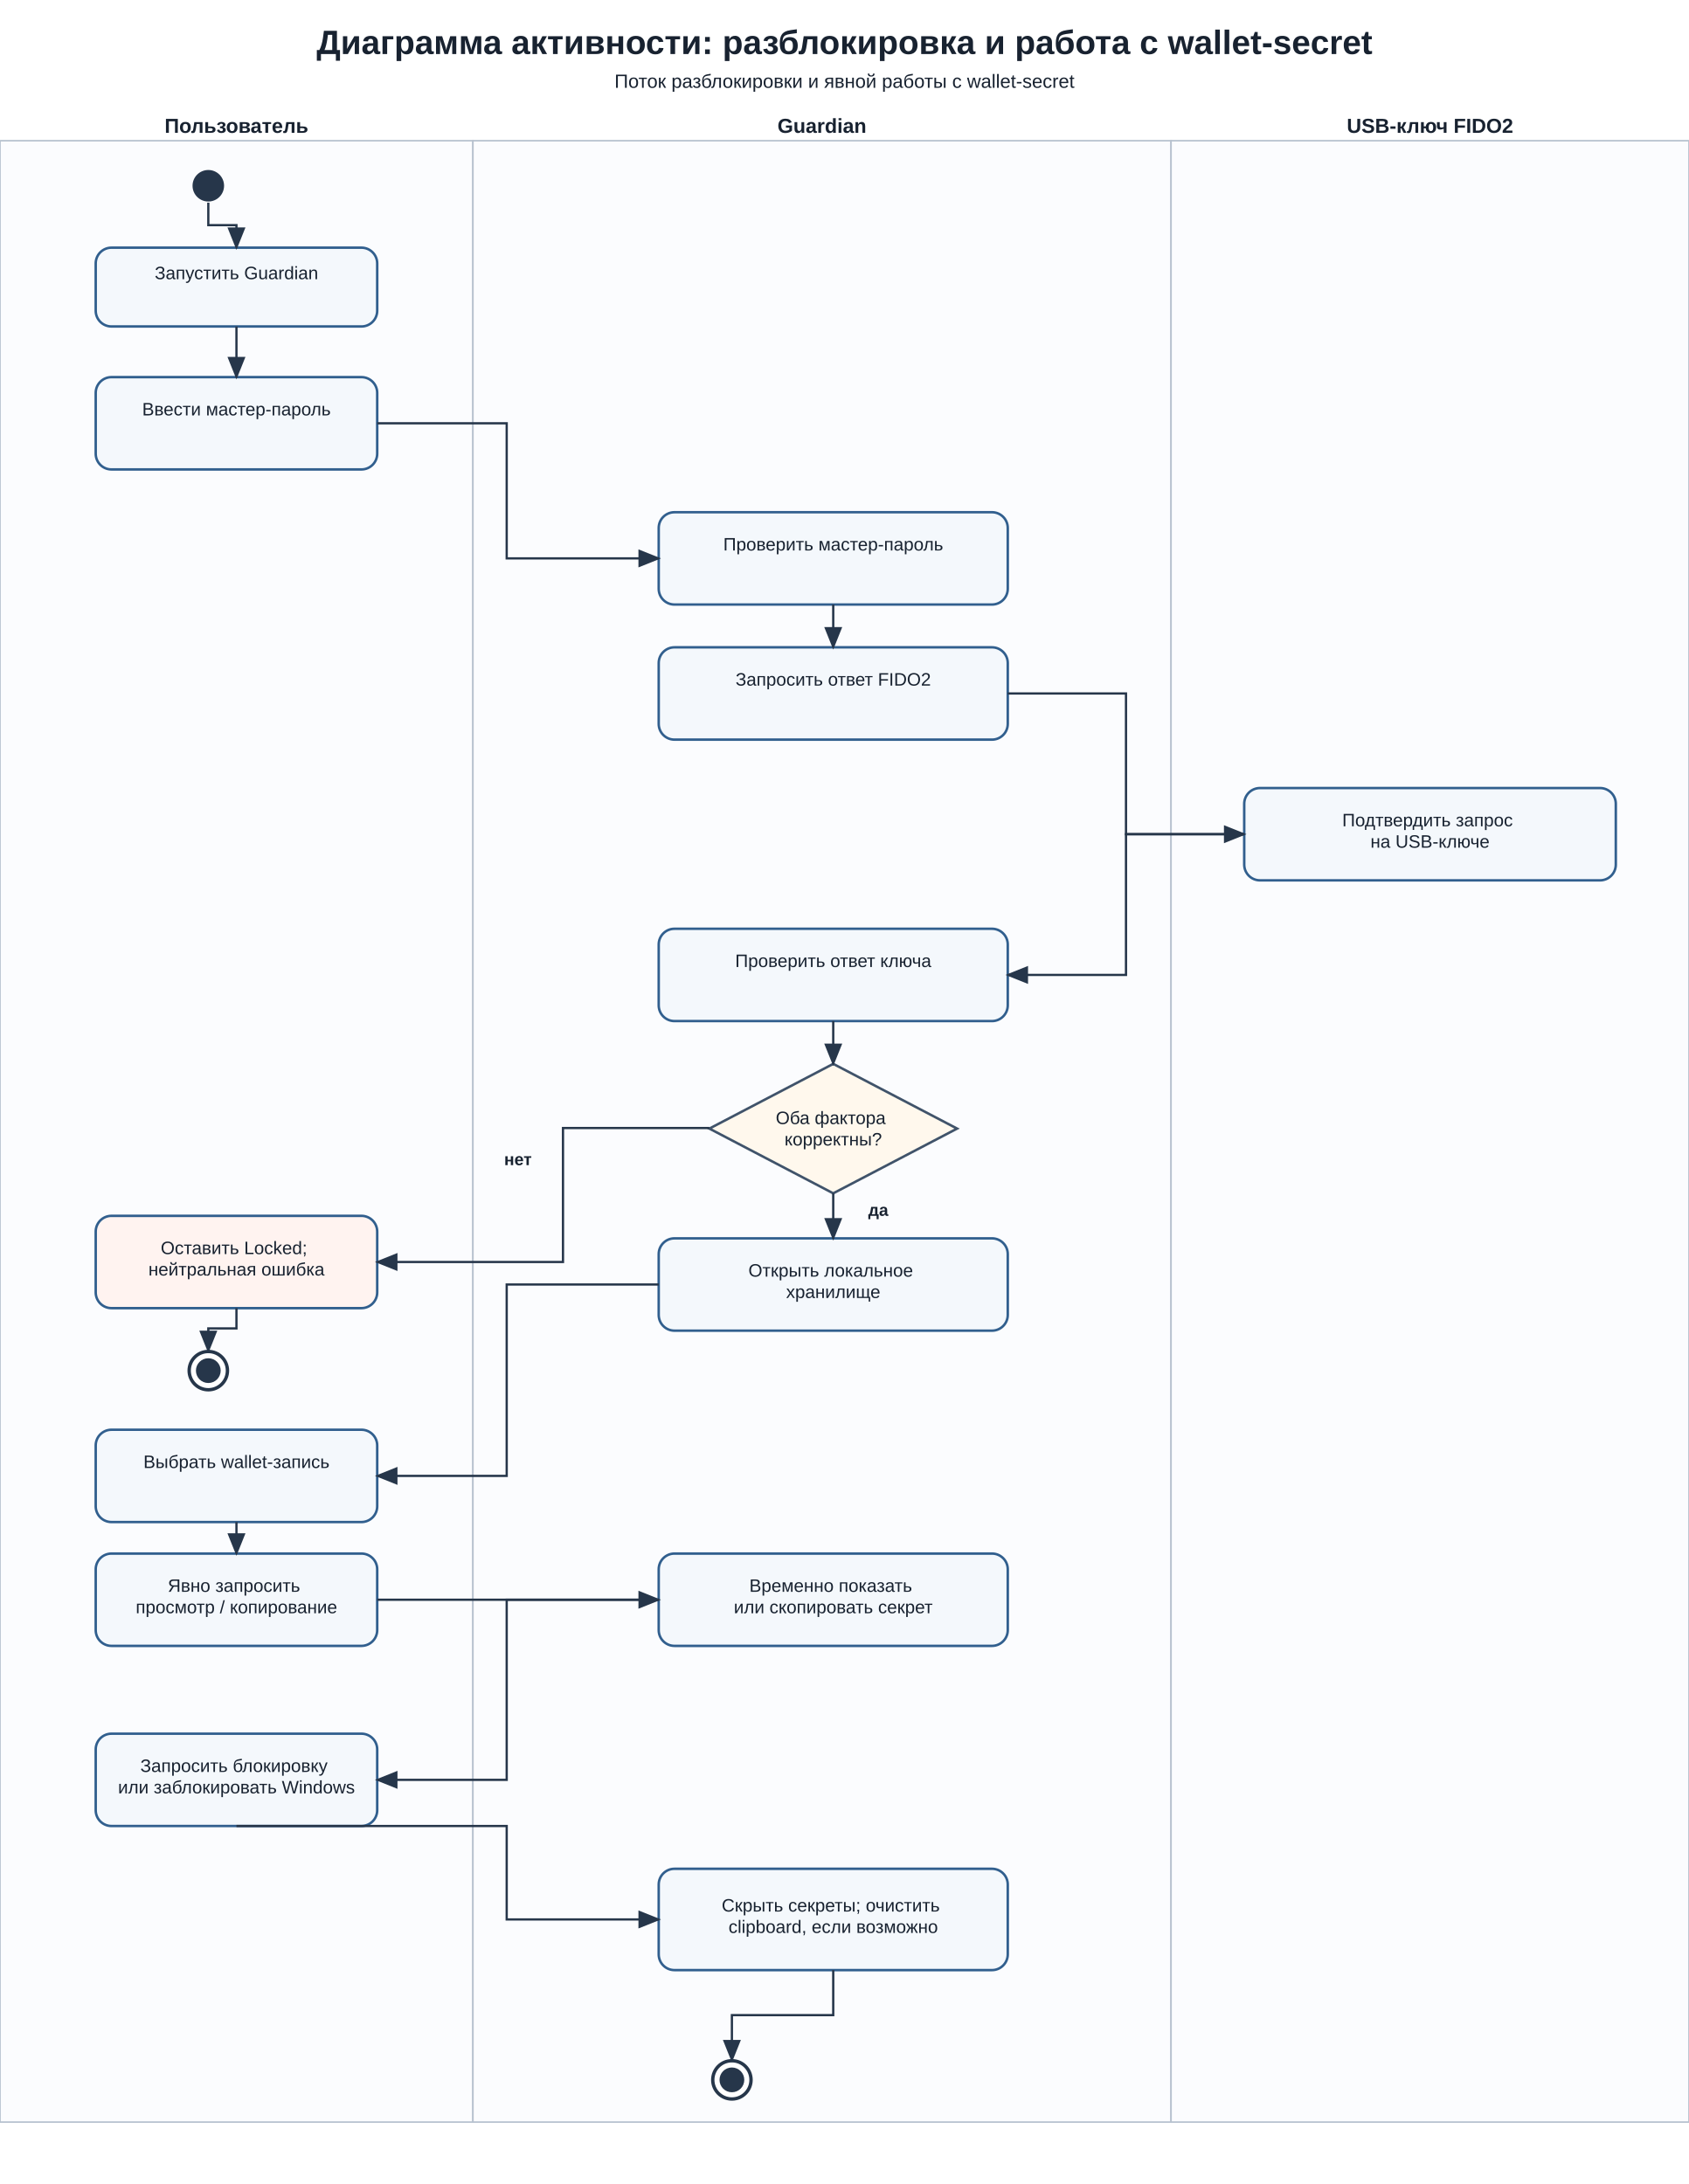
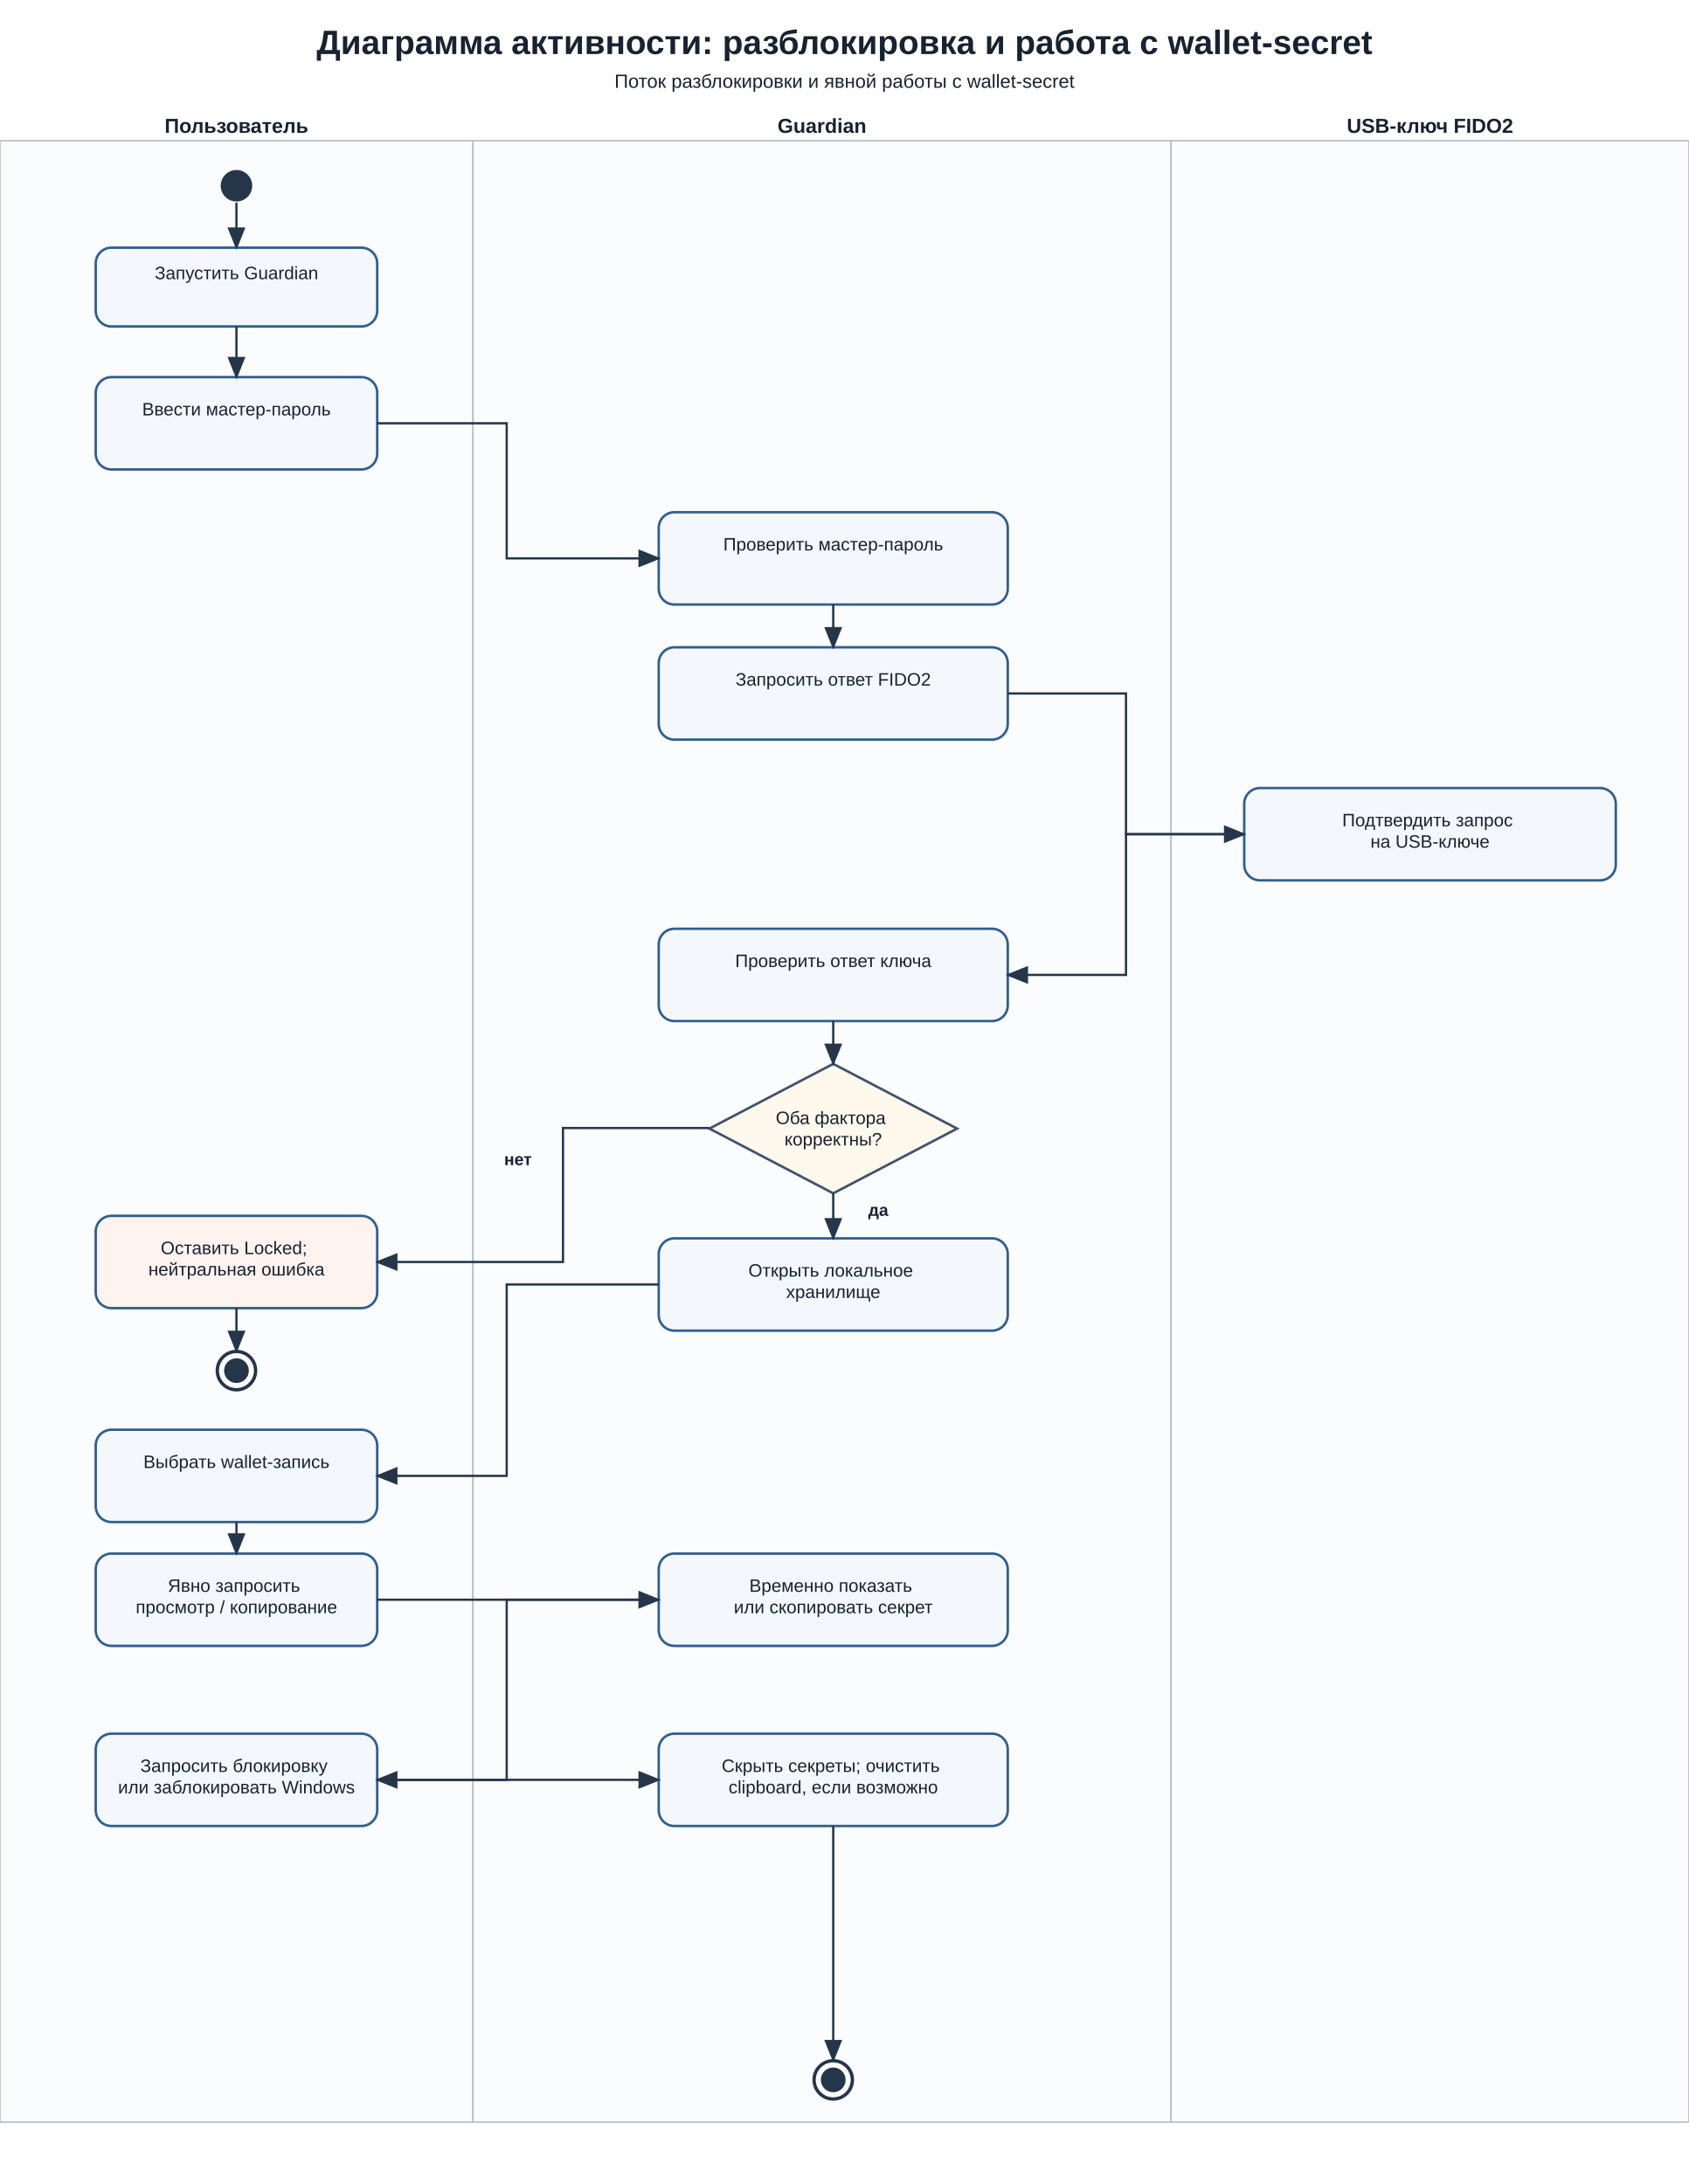
<svg xmlns="http://www.w3.org/2000/svg" width="1500" height="1940" viewBox="0 0 1500 1940">
  <defs>
    <marker id="arrow" markerWidth="10" markerHeight="8" refX="9" refY="4" orient="auto">
      <path d="M0,0 L10,4 L0,8 z" fill="#26364a" />
    </marker>
    <marker id="openArrow" markerWidth="12" markerHeight="10" refX="11" refY="5" orient="auto">
      <path d="M1,1 L11,5 L1,9" fill="none" stroke="#48576a" stroke-width="1.5" />
    </marker>
    <style>
    text { font-family: Arial, 'DejaVu Sans', sans-serif; fill: #182230; }
    .title { font-size: 30px; font-weight: 700; }
    .subtitle { font-size: 17px; fill: #566579; }
    .lane { font-size: 20px; font-weight: 700; fill: #26364a; }
    .label { font-size: 18px; }
    .small { font-size: 15px; }
    .tiny { font-size: 13px; }
  </style>
  </defs>
  <rect width="100%" height="100%" fill="#ffffff" />
  <text x="750.0" y="48" text-anchor="middle" class="title">Диаграмма активности: разблокировка и работа с wallet-secret</text>
  <text x="750.0" y="78" text-anchor="middle" font-size="17" font-weight="400" fill="#566579">Поток разблокировки и явной работы с wallet-secret</text>
  <rect x="0" y="125" width="420" height="1760" fill="#fbfcfe" stroke="#b7c2cf" stroke-width="1.4" />
  <text x="210.0" y="118" text-anchor="middle" font-size="18" font-weight="700" fill="#26364a">Пользователь</text>
  <rect x="420" y="125" width="620" height="1760" fill="#fbfcfe" stroke="#b7c2cf" stroke-width="1.4" />
  <text x="730.0" y="118" text-anchor="middle" font-size="18" font-weight="700" fill="#26364a">Guardian</text>
  <rect x="1040" y="125" width="460" height="1760" fill="#fbfcfe" stroke="#b7c2cf" stroke-width="1.4" />
  <text x="1270.0" y="118" text-anchor="middle" font-size="18" font-weight="700" fill="#26364a">USB-ключ FIDO2</text>
-   <circle cx="185.0" cy="165.0" r="14" fill="#26364a" />
+   <circle cx="210.0" cy="165.0" r="14" fill="#26364a" />
  <rect x="85" y="220" width="250" height="70" rx="14" fill="#f4f8fc" stroke="#315f8e" stroke-width="2.2" />
  <text x="210.0" y="248.0" text-anchor="middle" font-size="16" font-weight="400" fill="#182230">
    <tspan x="210.0" dy="0">Запустить Guardian</tspan>
  </text>
  <rect x="85" y="335" width="250" height="82" rx="14" fill="#f4f8fc" stroke="#315f8e" stroke-width="2.2" />
  <text x="210.0" y="369.0" text-anchor="middle" font-size="16" font-weight="400" fill="#182230">
    <tspan x="210.0" dy="0">Ввести мастер-пароль</tspan>
  </text>
  <rect x="585" y="455" width="310" height="82" rx="14" fill="#f4f8fc" stroke="#315f8e" stroke-width="2.2" />
  <text x="740.0" y="489.0" text-anchor="middle" font-size="16" font-weight="400" fill="#182230">
    <tspan x="740.0" dy="0">Проверить мастер-пароль</tspan>
  </text>
  <rect x="585" y="575" width="310" height="82" rx="14" fill="#f4f8fc" stroke="#315f8e" stroke-width="2.2" />
  <text x="740.0" y="609.0" text-anchor="middle" font-size="16" font-weight="400" fill="#182230">
    <tspan x="740.0" dy="0">Запросить ответ FIDO2</tspan>
  </text>
  <rect x="1105" y="700" width="330" height="82" rx="14" fill="#f4f8fc" stroke="#315f8e" stroke-width="2.2" />
  <text x="1270.0" y="734.0" text-anchor="middle" font-size="16" font-weight="400" fill="#182230">
    <tspan x="1270.0" dy="0">Подтвердить запрос</tspan>
    <tspan x="1270.0" dy="19">на USB-ключе</tspan>
  </text>
  <rect x="585" y="825" width="310" height="82" rx="14" fill="#f4f8fc" stroke="#315f8e" stroke-width="2.2" />
  <text x="740.0" y="859.0" text-anchor="middle" font-size="16" font-weight="400" fill="#182230">
    <tspan x="740.0" dy="0">Проверить ответ ключа</tspan>
  </text>
  <polygon points="740.0,945 850,1002.5 740.0,1060 630,1002.5" fill="#fff8ed" stroke="#40536a" stroke-width="2.2" />
  <text x="740.0" y="998.5" text-anchor="middle" font-size="16" font-weight="400" fill="#182230">
    <tspan x="740.0" dy="0">Оба фактора</tspan>
    <tspan x="740.0" dy="19">корректны?</tspan>
  </text>
  <rect x="585" y="1100" width="310" height="82" rx="14" fill="#f4f8fc" stroke="#315f8e" stroke-width="2.2" />
  <text x="740.0" y="1134.0" text-anchor="middle" font-size="16" font-weight="400" fill="#182230">
    <tspan x="740.0" dy="0">Открыть локальное</tspan>
    <tspan x="740.0" dy="19">хранилище</tspan>
  </text>
  <rect x="85" y="1270" width="250" height="82" rx="14" fill="#f4f8fc" stroke="#315f8e" stroke-width="2.2" />
  <text x="210.0" y="1304.0" text-anchor="middle" font-size="16" font-weight="400" fill="#182230">
    <tspan x="210.0" dy="0">Выбрать wallet-запись</tspan>
  </text>
  <rect x="85" y="1380" width="250" height="82" rx="14" fill="#f4f8fc" stroke="#315f8e" stroke-width="2.2" />
  <text x="210.0" y="1414.0" text-anchor="middle" font-size="16" font-weight="400" fill="#182230">
    <tspan x="210.0" dy="0">Явно запросить</tspan>
    <tspan x="210.0" dy="19">просмотр / копирование</tspan>
  </text>
  <rect x="585" y="1380" width="310" height="82" rx="14" fill="#f4f8fc" stroke="#315f8e" stroke-width="2.2" />
  <text x="740.0" y="1414.0" text-anchor="middle" font-size="16" font-weight="400" fill="#182230">
    <tspan x="740.0" dy="0">Временно показать</tspan>
    <tspan x="740.0" dy="19">или скопировать секрет</tspan>
  </text>
  <rect x="85" y="1540" width="250" height="82" rx="14" fill="#f4f8fc" stroke="#315f8e" stroke-width="2.2" />
  <text x="210.0" y="1574.0" text-anchor="middle" font-size="16" font-weight="400" fill="#182230">
    <tspan x="210.0" dy="0">Запросить блокировку</tspan>
    <tspan x="210.0" dy="19">или заблокировать Windows</tspan>
  </text>
-   <rect x="585" y="1660" width="310" height="90" rx="14" fill="#f4f8fc" stroke="#315f8e" stroke-width="2.2" />
-   <text x="740.0" y="1698.0" text-anchor="middle" font-size="16" font-weight="400" fill="#182230">
+   <rect x="585" y="1540" width="310" height="82" rx="14" fill="#f4f8fc" stroke="#315f8e" stroke-width="2.2" />
+   <text x="740.0" y="1574.0" text-anchor="middle" font-size="16" font-weight="400" fill="#182230">
    <tspan x="740.0" dy="0">Скрыть секреты; очистить</tspan>
    <tspan x="740.0" dy="19">clipboard, если возможно</tspan>
  </text>
-   <circle cx="650.0" cy="1847.5" r="17" fill="#fff" stroke="#26364a" stroke-width="3" />
-   <circle cx="650.0" cy="1847.5" r="11" fill="#26364a" />
+   <circle cx="740.0" cy="1847.5" r="17" fill="#fff" stroke="#26364a" stroke-width="3" />
+   <circle cx="740.0" cy="1847.5" r="11" fill="#26364a" />
  <rect x="85" y="1080" width="250" height="82" rx="14" fill="#fff3f0" stroke="#315f8e" stroke-width="2.2" />
  <text x="210.0" y="1114.0" text-anchor="middle" font-size="16" font-weight="400" fill="#182230">
    <tspan x="210.0" dy="0">Оставить Locked;</tspan>
    <tspan x="210.0" dy="19">нейтральная ошибка</tspan>
  </text>
-   <circle cx="185.0" cy="1217.5" r="17" fill="#fff" stroke="#26364a" stroke-width="3" />
-   <circle cx="185.0" cy="1217.5" r="11" fill="#26364a" />
-   <path d="M 185 180 L 185 200 L 210 200 L 210 220" fill="none" stroke="#26364a" stroke-width="2" marker-end="url(#arrow)" />
+   <circle cx="210.0" cy="1217.5" r="17" fill="#fff" stroke="#26364a" stroke-width="3" />
+   <circle cx="210.0" cy="1217.5" r="11" fill="#26364a" />
+   <path d="M 210 180 L 210 220" fill="none" stroke="#26364a" stroke-width="2" marker-end="url(#arrow)" />
  <path d="M 210 290 L 210 335" fill="none" stroke="#26364a" stroke-width="2" marker-end="url(#arrow)" />
  <path d="M 335 376 L 450 376 L 450 496 L 585 496" fill="none" stroke="#26364a" stroke-width="2" marker-end="url(#arrow)" />
  <path d="M 740 537 L 740 575" fill="none" stroke="#26364a" stroke-width="2" marker-end="url(#arrow)" />
  <path d="M 895 616 L 1000 616 L 1000 741 L 1105 741" fill="none" stroke="#26364a" stroke-width="2" marker-end="url(#arrow)" />
  <path d="M 1105 741 L 1000 741 L 1000 866 L 895 866" fill="none" stroke="#26364a" stroke-width="2" marker-end="url(#arrow)" />
  <path d="M 740 907 L 740 945" fill="none" stroke="#26364a" stroke-width="2" marker-end="url(#arrow)" />
  <path d="M 740 1060 L 740 1100" fill="none" stroke="#26364a" stroke-width="2" marker-end="url(#arrow)" />
  <text x="780" y="1080" text-anchor="middle" font-size="15" font-weight="600" fill="#40536a">да</text>
  <path d="M 630 1002 L 500 1002 L 500 1121 L 335 1121" fill="none" stroke="#26364a" stroke-width="2" marker-end="url(#arrow)" />
  <text x="460" y="1035" text-anchor="middle" font-size="15" font-weight="600" fill="#40536a">нет</text>
-   <path d="M 210 1162 L 210 1180 L 185 1180 L 185 1200" fill="none" stroke="#26364a" stroke-width="2" marker-end="url(#arrow)" />
+   <path d="M 210 1162 L 210 1200" fill="none" stroke="#26364a" stroke-width="2" marker-end="url(#arrow)" />
  <path d="M 585 1141 L 450 1141 L 450 1311 L 335 1311" fill="none" stroke="#26364a" stroke-width="2" marker-end="url(#arrow)" />
  <path d="M 210 1352 L 210 1380" fill="none" stroke="#26364a" stroke-width="2" marker-end="url(#arrow)" />
  <path d="M 335 1421 L 585 1421" fill="none" stroke="#26364a" stroke-width="2" marker-end="url(#arrow)" />
  <path d="M 585 1421 L 450 1421 L 450 1581 L 335 1581" fill="none" stroke="#26364a" stroke-width="2" marker-end="url(#arrow)" />
-   <path d="M 210 1622 L 450 1622 L 450 1705 L 585 1705" fill="none" stroke="#26364a" stroke-width="2" marker-end="url(#arrow)" />
-   <path d="M 740 1750 L 740 1790 L 650 1790 L 650 1830" fill="none" stroke="#26364a" stroke-width="2" marker-end="url(#arrow)" />
+   <path d="M 335 1581 L 585 1581" fill="none" stroke="#26364a" stroke-width="2" marker-end="url(#arrow)" />
+   <path d="M 740 1622 L 740 1830" fill="none" stroke="#26364a" stroke-width="2" marker-end="url(#arrow)" />
</svg>
